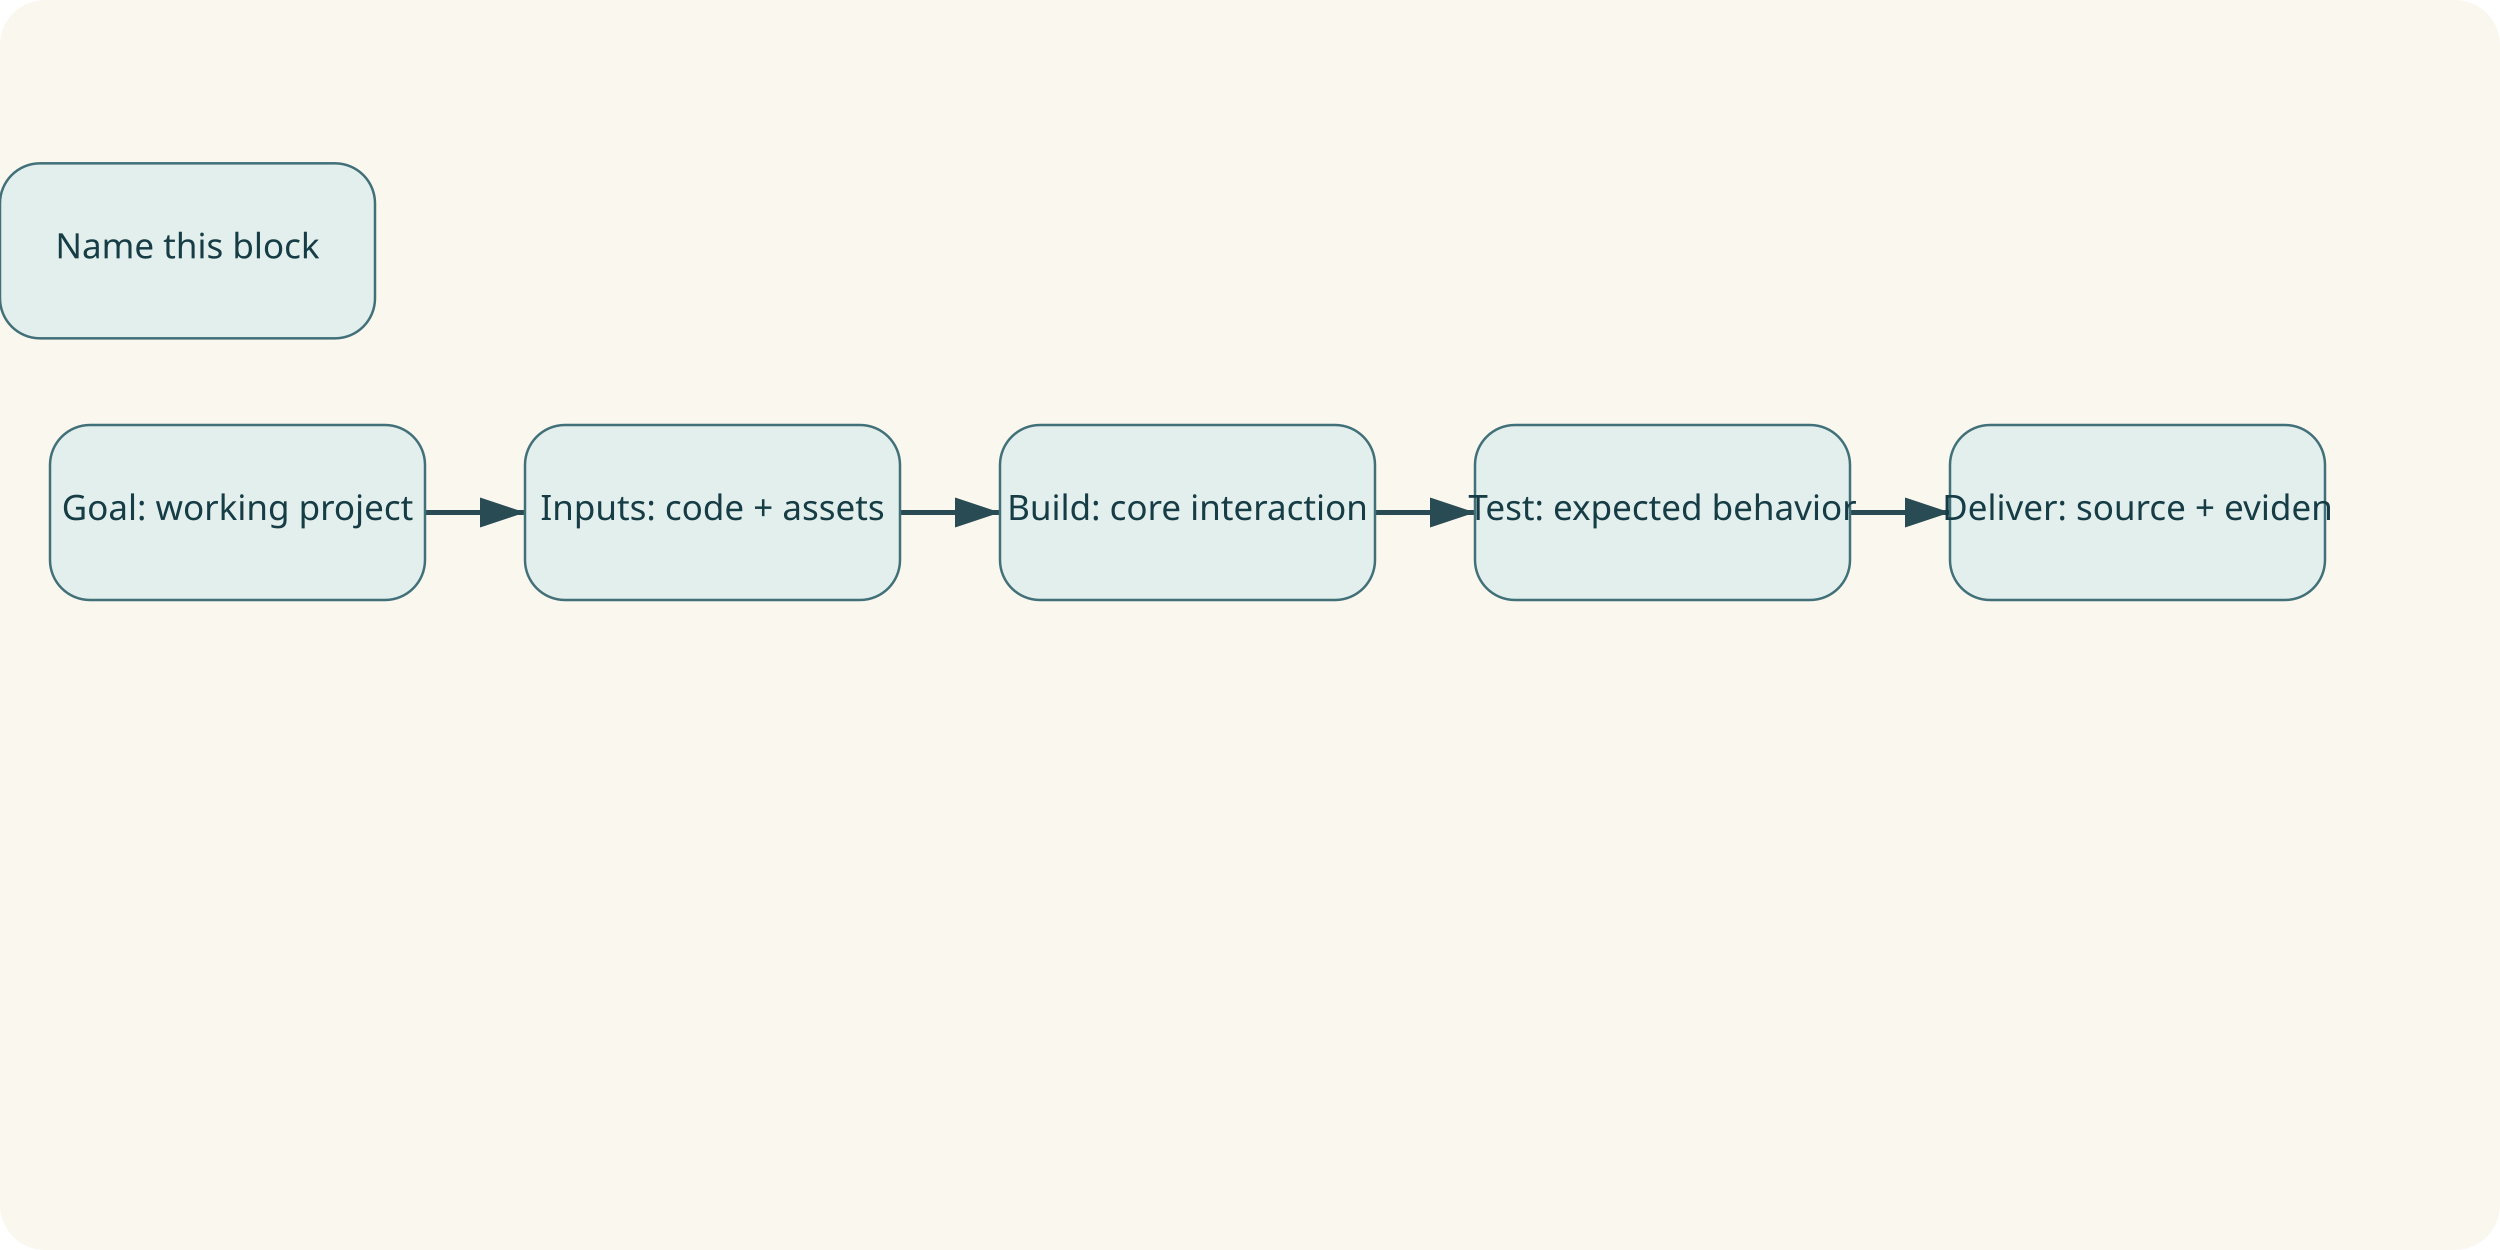
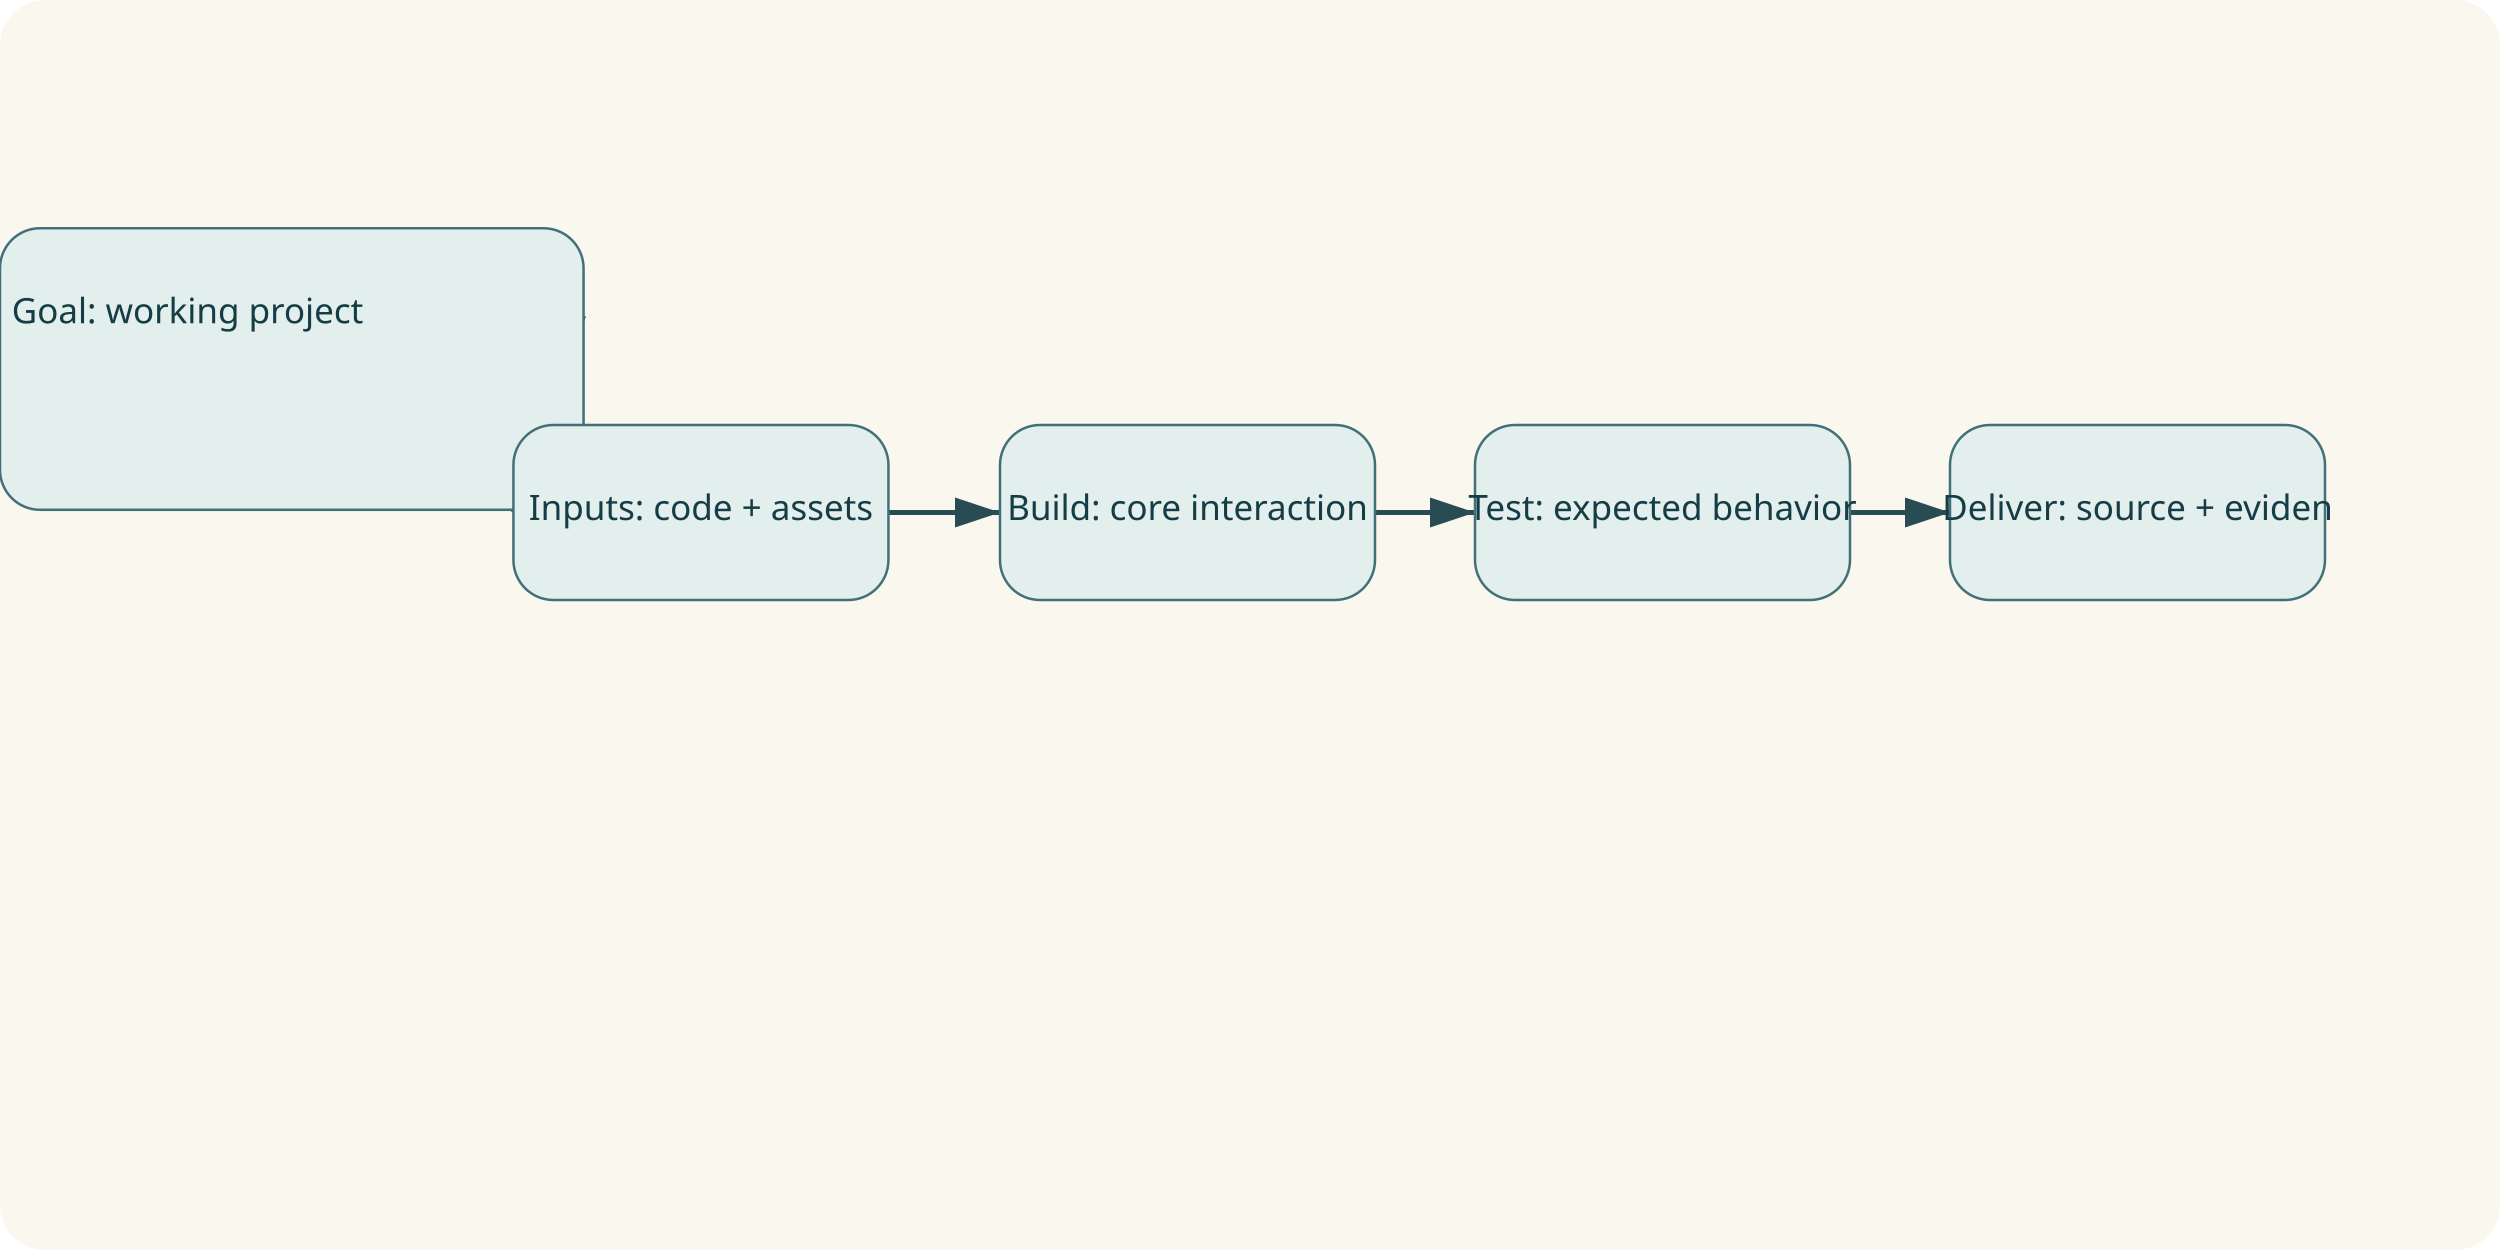
<svg xmlns="http://www.w3.org/2000/svg" viewBox="0 0 1000 500" role="img" aria-label="Project whiteboard">
  <defs>
    <marker id="arrow" markerWidth="10" markerHeight="10" refX="9" refY="3" orient="auto">
      <path d="M0,0 L9,3 L0,6" fill="#294c54" />
    </marker>
  </defs>
  <rect width="1000" height="500" rx="18" fill="#faf7ef" />
-   <path d="M170,205 L210,205" stroke="#294c54" stroke-width="2" marker-end="url(#arrow)" />
-   <path d="M360,205 L400,205" stroke="#294c54" stroke-width="2" marker-end="url(#arrow)" />
+   <path d="M233.426,126.296 L205.37,205" stroke="#294c54" stroke-width="2" marker-end="url(#arrow)" />
+   <path d="M355.37,205 L400,205" stroke="#294c54" stroke-width="2" marker-end="url(#arrow)" />
  <path d="M550,205 L590,205" stroke="#294c54" stroke-width="2" marker-end="url(#arrow)" />
  <path d="M740,205 L780,205" stroke="#294c54" stroke-width="2" marker-end="url(#arrow)" />
-   <g transform="translate(0 65.33203)">
-     <rect width="150" height="70" rx="16" fill="#e3efed" stroke="#427078" />
-     <text x="75" y="38" text-anchor="middle" font-family="sans-serif" font-size="14" fill="#163d46">Name this block</text>
-   </g>
-   <g transform="translate(20 170)">
-     <rect width="150" height="70" rx="16" fill="#e3efed" stroke="#427078" />
+   <g transform="translate(0 91.29631)">
+     <rect width="233.426" height="112.624" rx="16" fill="#e3efed" stroke="#427078" />
    <text x="75" y="38" text-anchor="middle" font-family="sans-serif" font-size="14" fill="#163d46">Goal: working project</text>
  </g>
-   <g transform="translate(210 170)">
+   <g transform="translate(205.3704 170)">
    <rect width="150" height="70" rx="16" fill="#e3efed" stroke="#427078" />
    <text x="75" y="38" text-anchor="middle" font-family="sans-serif" font-size="14" fill="#163d46">Inputs: code + assets</text>
  </g>
  <g transform="translate(400 170)">
    <rect width="150" height="70" rx="16" fill="#e3efed" stroke="#427078" />
    <text x="75" y="38" text-anchor="middle" font-family="sans-serif" font-size="14" fill="#163d46">Build: core interaction</text>
  </g>
  <g transform="translate(590 170)">
    <rect width="150" height="70" rx="16" fill="#e3efed" stroke="#427078" />
    <text x="75" y="38" text-anchor="middle" font-family="sans-serif" font-size="14" fill="#163d46">Test: expected behavior</text>
  </g>
  <g transform="translate(780 170)">
    <rect width="150" height="70" rx="16" fill="#e3efed" stroke="#427078" />
    <text x="75" y="38" text-anchor="middle" font-family="sans-serif" font-size="14" fill="#163d46">Deliver: source + eviden</text>
  </g>
</svg>
